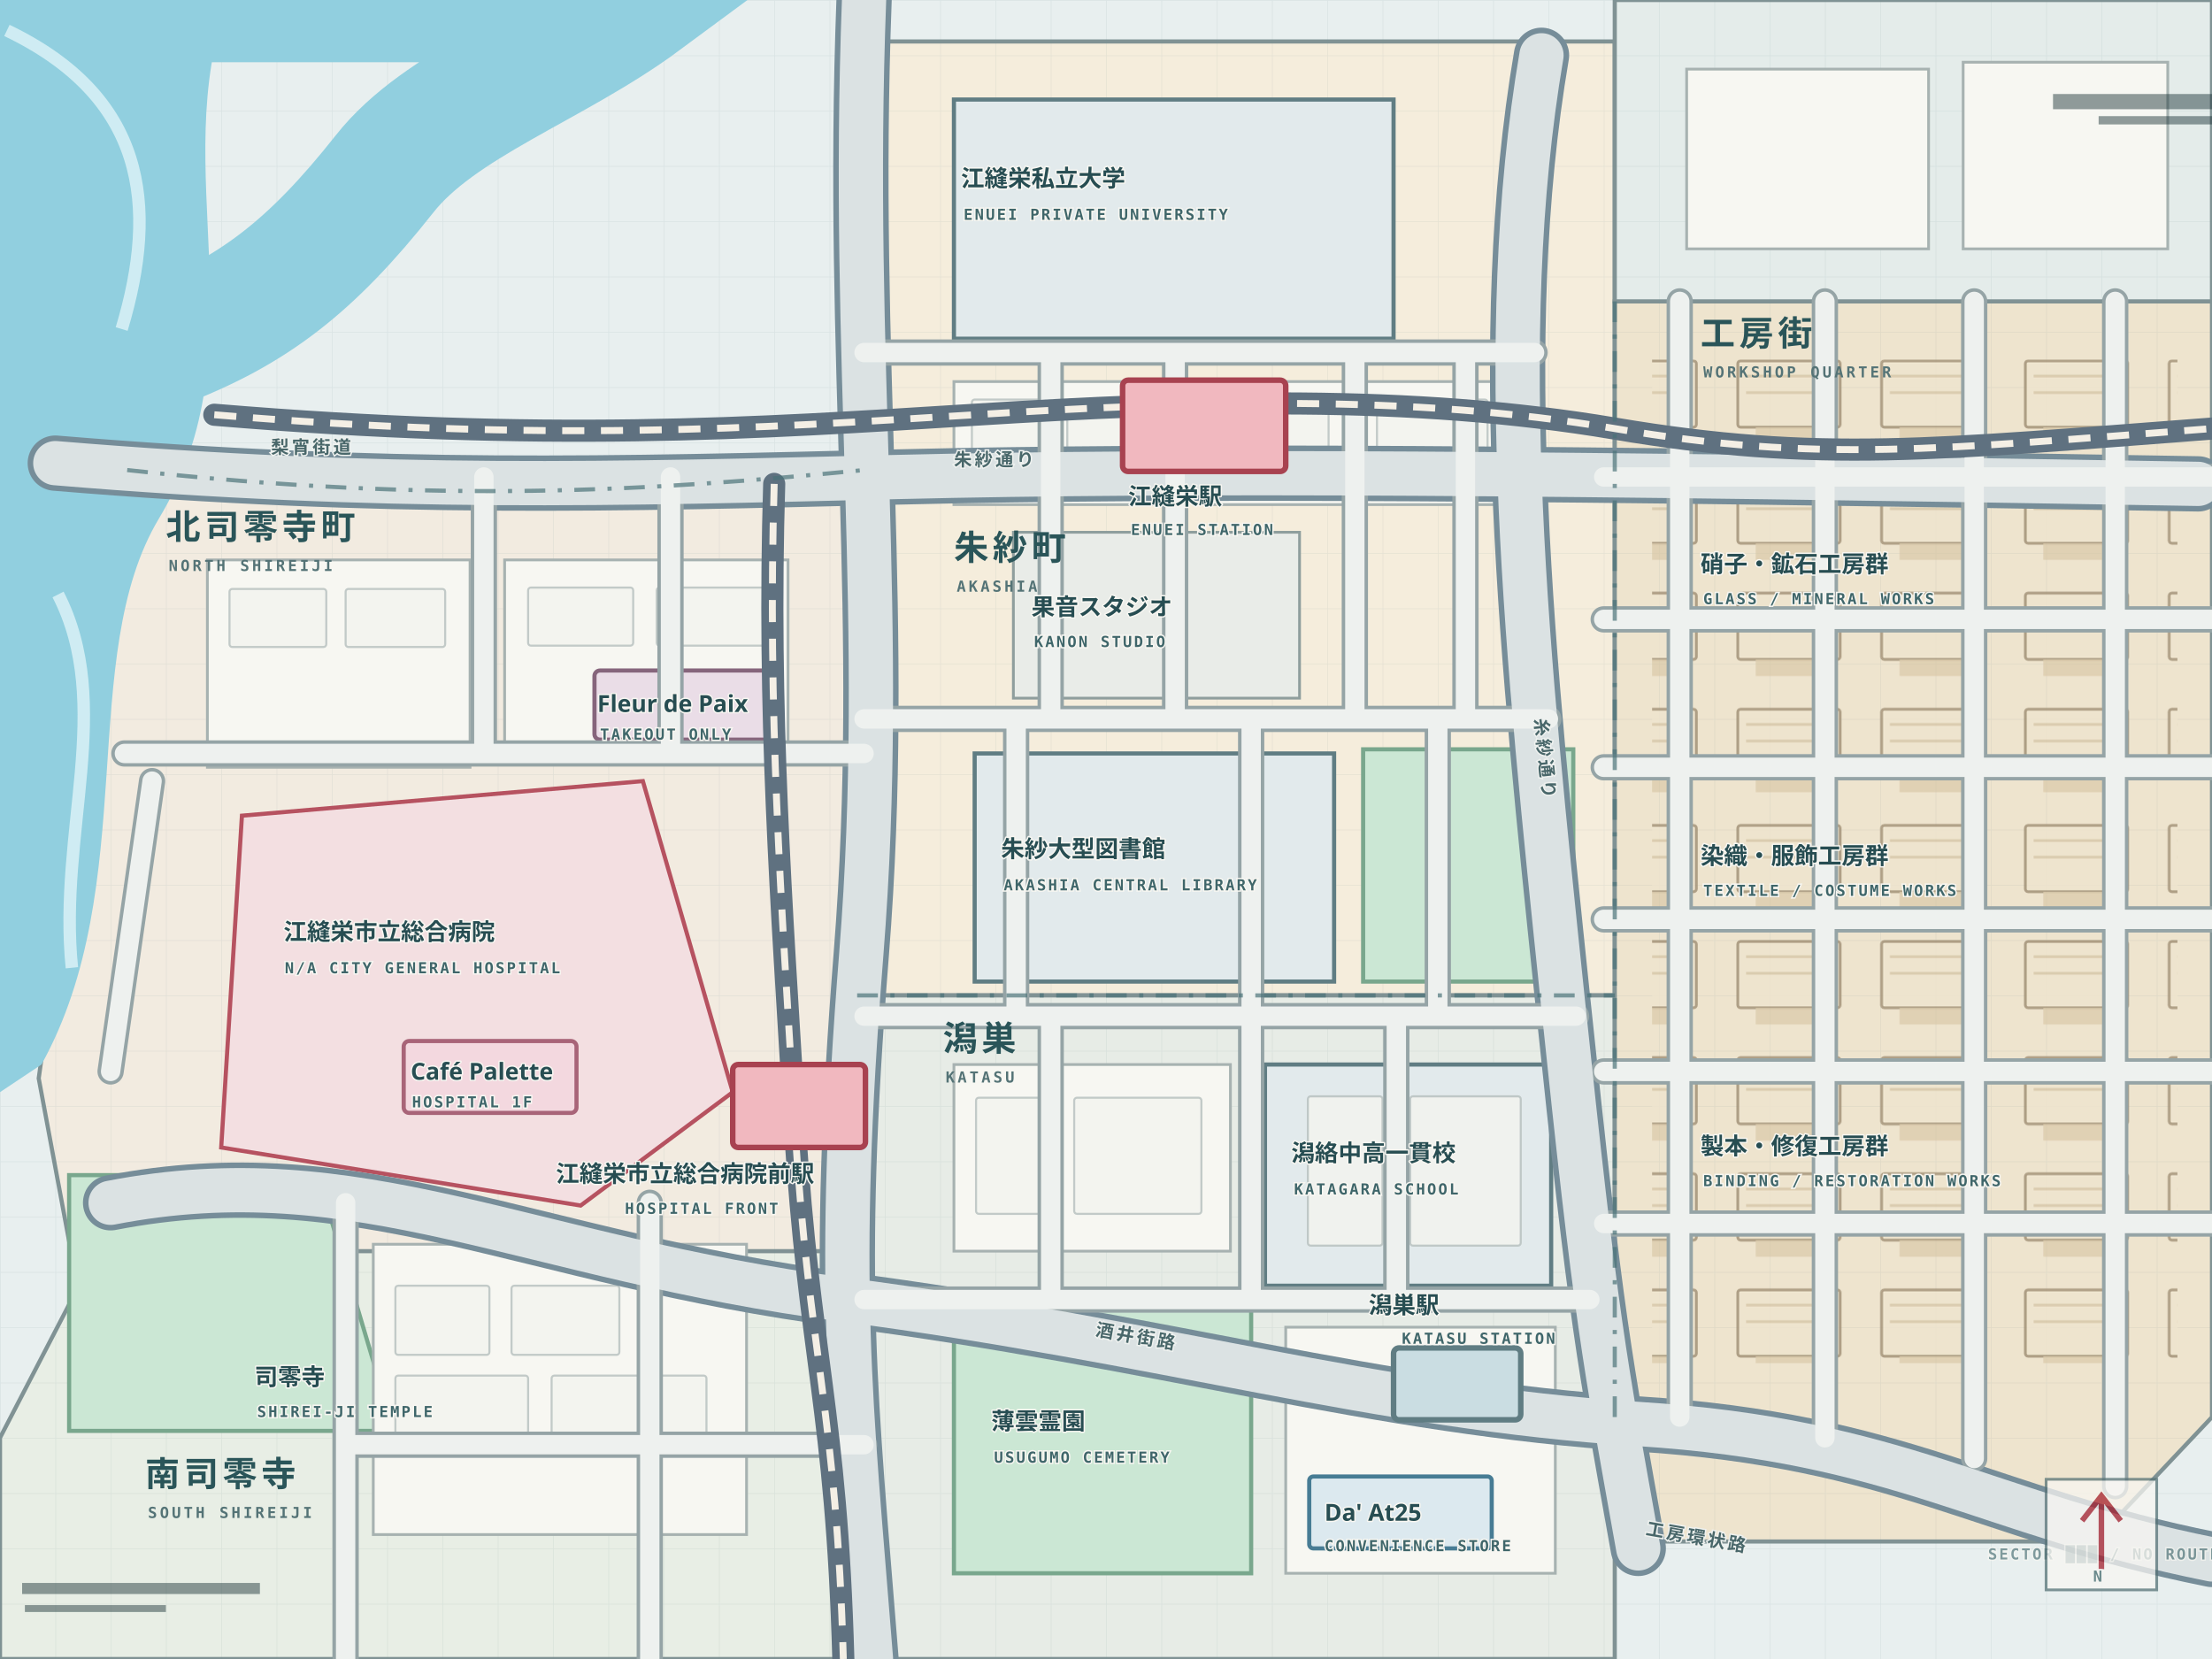
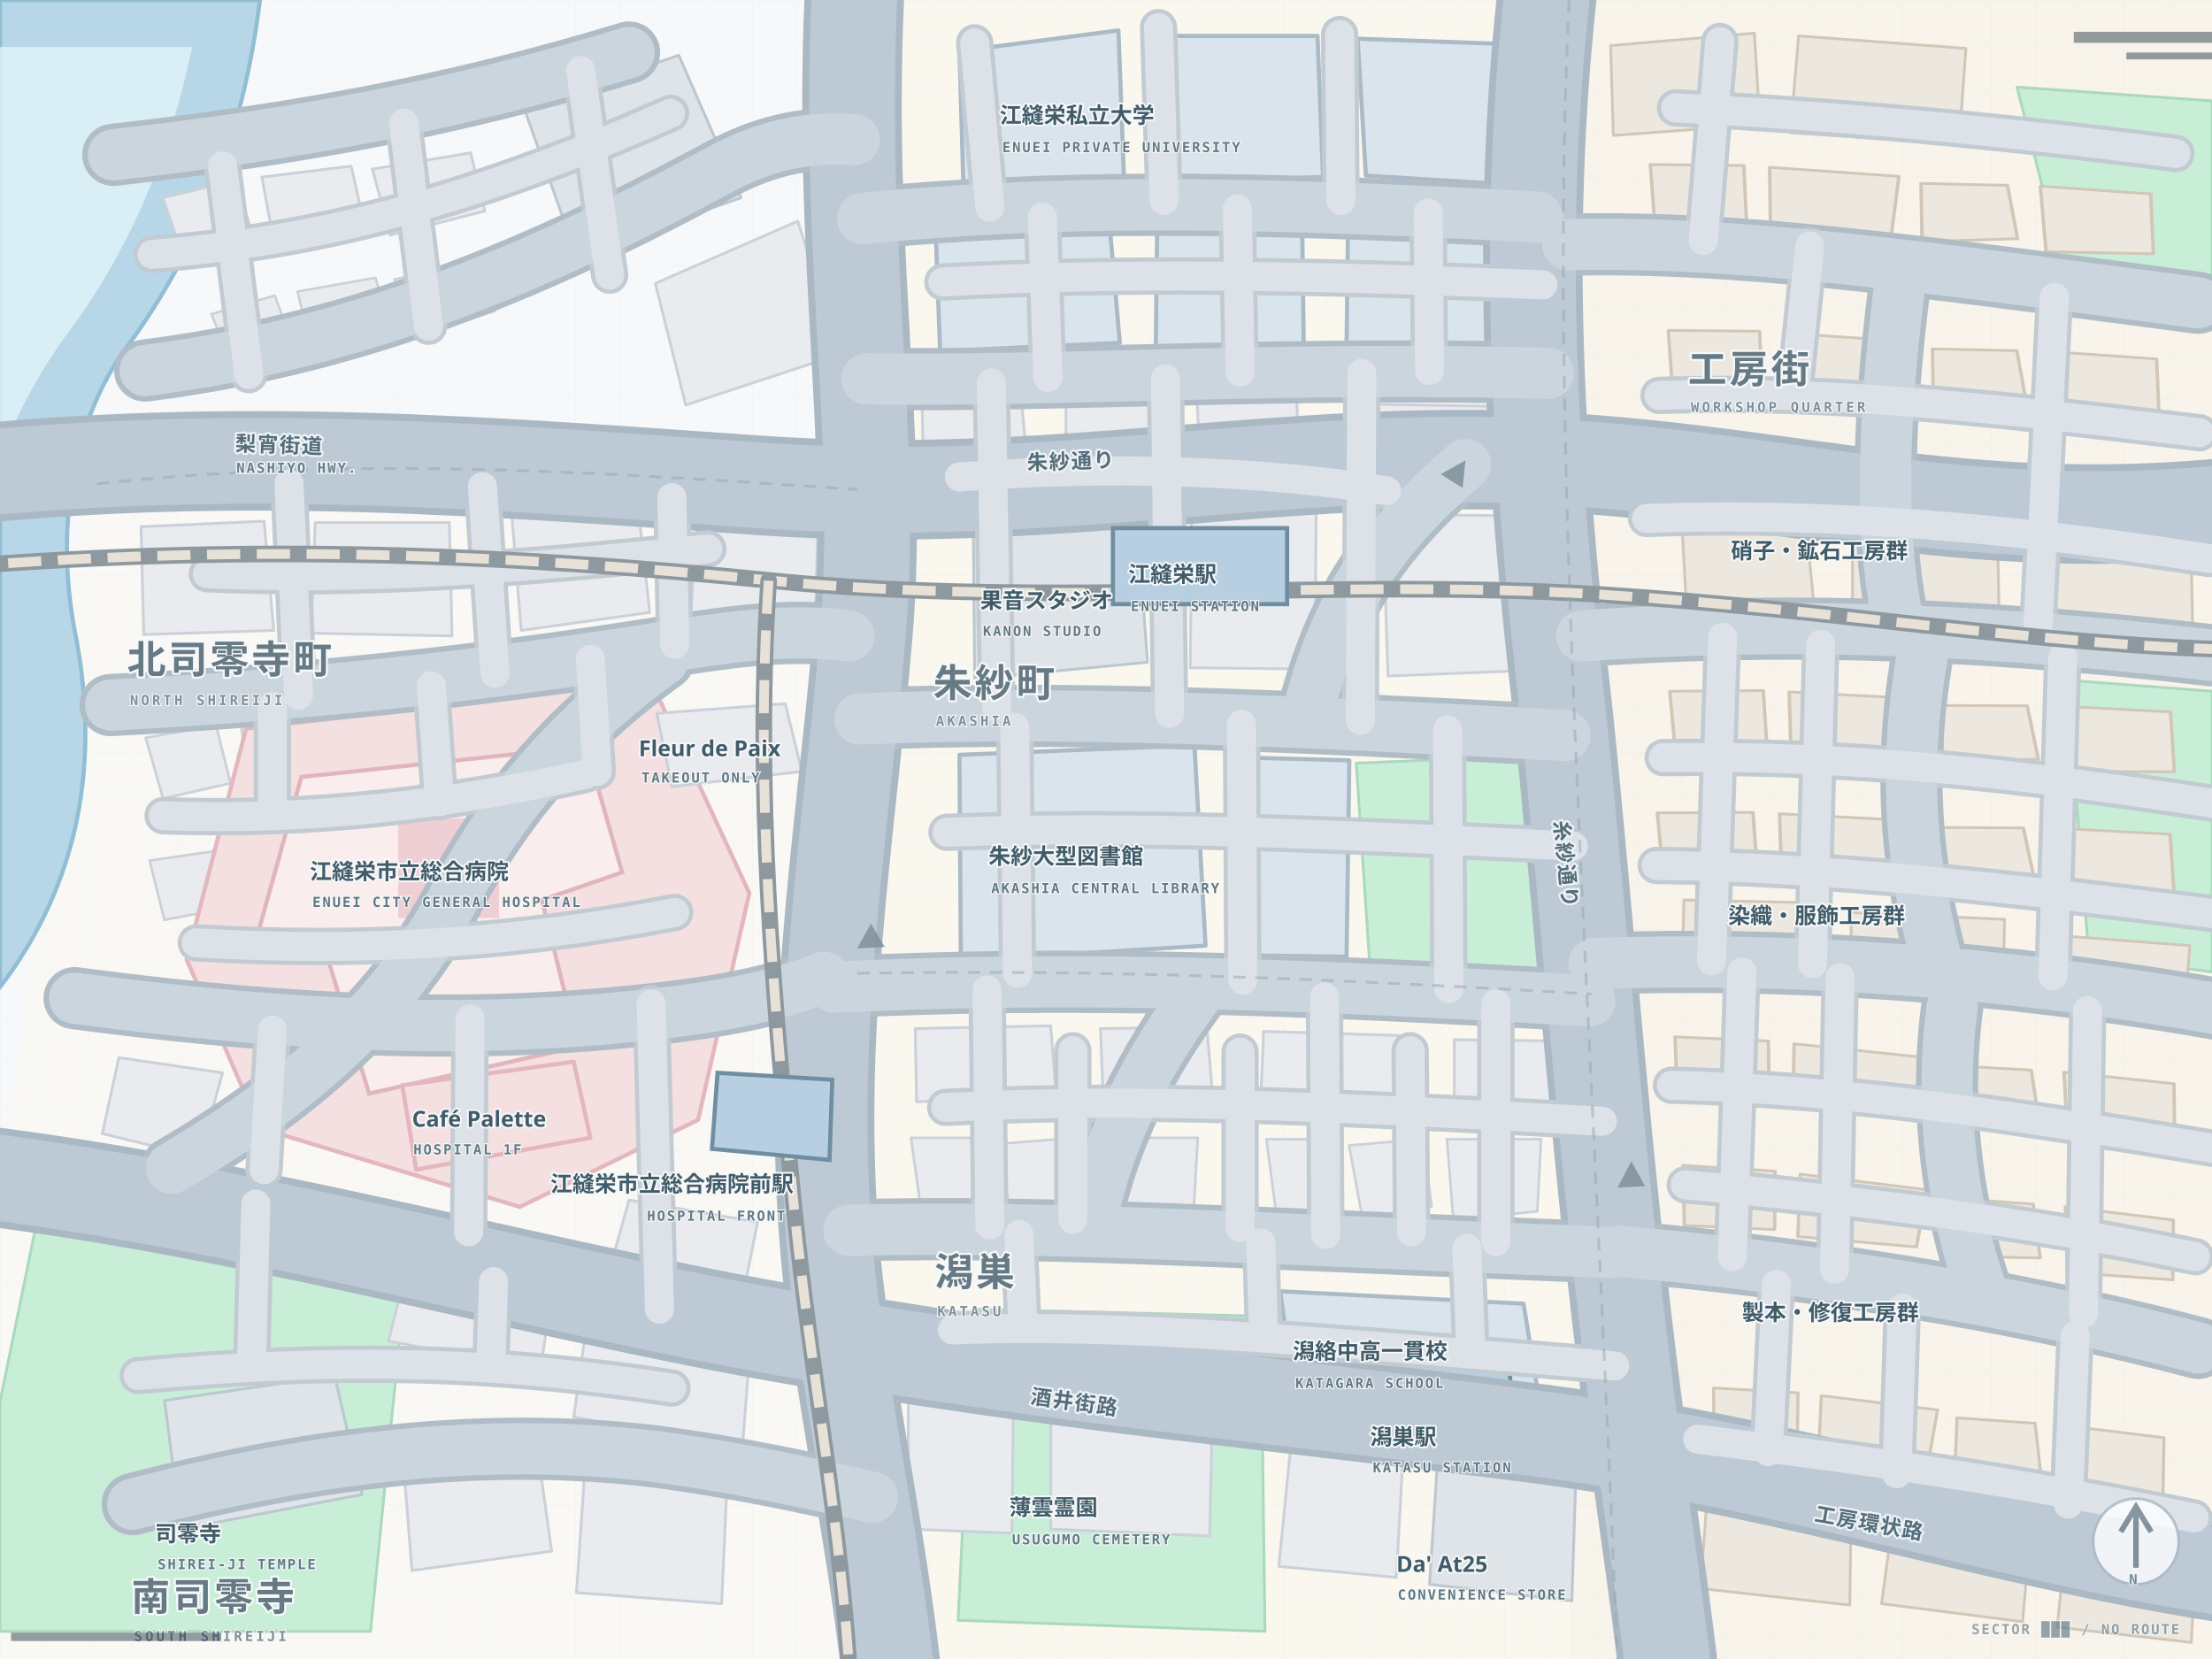
<svg xmlns="http://www.w3.org/2000/svg" width="1600" height="1200" viewBox="0 0 1600 1200" role="img" aria-labelledby="title desc">
  <defs>
-     <pattern id="minorGrid" width="40" height="40" patternUnits="userSpaceOnUse">
-       <path d="M 40 0 L 0 0 0 40" fill="none" stroke="#6e8a8c" stroke-width="1" opacity=".12" />
+     <pattern id="mapGrid" width="32" height="32" patternUnits="userSpaceOnUse">
+       <path d="M32 0H0V32" fill="none" stroke="#738b9a" stroke-width="1" opacity=".045" />
    </pattern>
-     <pattern id="workshopBlocks" width="104" height="84" patternUnits="userSpaceOnUse">
-       <rect x="9" y="9" width="74" height="48" rx="2" fill="#eee4ce" stroke="#9c8b71" stroke-width="2" />
-       <rect x="22" y="57" width="58" height="12" fill="#d7c5a4" opacity=".8" />
-       <path d="M15 20h62M15 32h62" stroke="#c3ad88" stroke-width="2" opacity=".55" />
-     </pattern>
-     <path id="majorRoads" d="M40 335C280 355 445 350 650 345S1130 342 1590 350 M625 0C615 265 642 450 623 690S615 1010 630 1200 M80 870C260 835 380 910 610 940S995 1018 1185 1030S1435 1095 1600 1128 M1115 40C1080 245 1105 480 1130 720S1160 980 1185 1120" />
-     <path id="localRoads" d="M1160 345H1600 M1160 448H1600 M1160 555H1600 M1160 665H1600 M1160 775H1600 M1160 885H1600 M1215 218V1025 M1320 218V1040 M1428 218V1055 M1530 218V1075 M90 545H625 M110 565L80 775 M350 345V545 M485 345V545 M250 870V1200 M470 870V1200 M250 1045H625 M625 255H1110 M625 520H1120 M625 735H1140 M625 940H1150 M760 255V520 M850 255V520 M980 255V520 M1060 255V520 M735 520V735 M905 520V940 M1040 520V735 M760 735V940 M1010 735V940" />
+     <g id="residentialRowA">
+       <path class="building" d="M0 6L54 0l8 45-52 8Z" />
+       <path class="building" d="M73 0h65l5 48-67 3Z" />
+       <path class="building" d="M153 4l72-3 5 43-70 9Z" />
+     </g>
+     <g id="residentialRowB">
+       <path class="building" d="M0 0h45l8 62H8Z" />
+       <path class="building" d="M65 5l58-5 7 54-54 12Z" />
+       <path class="building" d="M142 0h74l-3 58-66 7Z" />
+     </g>
+     <g id="workshopRow">
+       <path class="workshop" d="M0 4L54 0l4 42-53 5Z" />
+       <path class="workshop" d="M69 0h75l-2 42-70 3Z" />
+       <path class="workshop" d="M157 4l50-3 8 38-55 7Z" />
+       <path class="workshop" d="M226 0h64l4 43-62 4Z" />
+     </g>
+     <path id="majorRoads" d="M-40 345C170 322 360 338 548 351C760 366 930 324 1120 334C1305 344 1430 390 1640 364 M620-40C606 175 637 310 624 460C611 612 584 762 603 930C615 1032 637 1125 648 1240 M-50 846C165 869 365 928 560 963C760 999 935 1014 1120 1038C1310 1064 1470 1120 1640 1142 M1122-30C1098 165 1110 337 1131 520C1147 676 1158 840 1181 1018C1193 1104 1202 1164 1210 1235" />
+     <path id="collectorRoads" d="M82 112C215 97 326 77 455 38 M105 268C248 250 375 202 522 122C558 103 588 99 618 101 M80 510C215 503 340 490 468 470C525 461 568 454 614 460 M54 722C183 739 308 748 438 737C505 731 552 724 596 707 M96 1088C234 1052 354 1040 470 1053C532 1061 582 1072 631 1083 M624 158C762 145 890 145 1112 157 M627 274C770 276 924 265 1120 270 M622 520C772 514 928 521 1132 532 M604 714C774 706 929 711 1150 724 M614 890C755 886 906 896 1165 906 M1134 177C1258 174 1391 193 1590 219 M1144 460C1274 451 1410 452 1600 474 M1153 697C1291 692 1445 702 1605 730 M1171 905C1306 917 1453 939 1590 975 M124 845C218 790 287 728 329 648C363 585 408 529 480 477 M1060 336C1003 385 965 435 945 520 M867 718C830 767 801 823 788 889 M1374 207C1360 317 1361 399 1374 454 M1390 477C1376 560 1383 631 1402 699 M1412 729C1401 812 1417 891 1435 938" />
+     <path id="localRoads" d="M110 184C233 174 343 145 485 82 M161 120L180 271 M292 89L310 236 M420 51L441 199 M150 415C260 420 372 412 512 397 M209 350L216 503 M349 352L358 487 M486 360L488 466 M118 590C230 594 328 581 424 560 M142 682C264 689 374 682 488 660 M197 511L197 585 M312 496L318 580 M427 477L432 558 M197 745L191 846 M340 737L339 891 M471 726L477 947 M100 995C242 982 355 984 486 1004 M185 871L182 987 M357 927L355 989 M705 31L716 150 M838 20L842 145 M969 25L970 145 M682 204C809 197 942 199 1116 206 M754 157L758 273 M895 151L897 269 M1033 154L1034 268 M694 345C800 337 910 340 1003 355 M717 277L721 512 M843 274L846 516 M985 270L984 521 M685 602C822 597 954 603 1138 612 M734 526L736 704 M898 524L899 709 M1047 528L1048 715 M684 801C825 794 951 800 1159 811 M714 716L716 886 M958 721L959 893 M1082 726L1082 898 M689 962C810 957 951 970 1168 988 M737 893L740 961 M912 899L914 966 M1061 903L1064 979 M1212 78C1328 84 1443 94 1574 111 M1200 286C1327 282 1440 295 1591 313 M1191 375C1328 370 1463 383 1598 404 M1203 548C1337 546 1456 559 1600 581 M1198 626C1320 627 1452 642 1602 661 M1209 785C1339 788 1463 808 1603 831 M1219 857C1351 869 1462 883 1588 909 M1228 1041C1350 1056 1460 1072 1587 1098 M1244 30L1232 174 M1309 178L1298 284 M1486 215L1474 456 M1246 461L1238 695 M1317 466L1311 697 M1492 476L1485 706 M1260 703L1253 909 M1331 707L1327 918 M1510 731L1507 950 M1285 929L1279 1050 M1376 946L1372 1066 M1501 966L1496 1088 M776 760L776 882 M897 761L897 888 M1020 760L1021 891" />
    <style>
-       .district{stroke:#809294;stroke-width:3}
-       .block{fill:#f7f7f2;stroke:#a7b2b1;stroke-width:2}
-       .building{fill:#e9ece8;stroke:#8f9e9d;stroke-width:2}
-       .public{fill:#e2eaec;stroke:#607d83;stroke-width:3}
-       .medical{fill:#f3dfe1;stroke:#b65260;stroke-width:3}
-       .green{fill:#cbe7d4;stroke:#79a78d;stroke-width:3}
-       .minor-building{fill:#f2f3ef;stroke:#bac3c1;stroke-width:1.5}
-       .road-edge{fill:none;stroke:#768d99;stroke-width:40;stroke-linecap:round;stroke-linejoin:round}
-       .road{fill:none;stroke:#dbe2e3;stroke-width:32;stroke-linecap:round;stroke-linejoin:round}
-       .street-edge{fill:none;stroke:#95a4a6;stroke-width:19;stroke-linecap:round;stroke-linejoin:round}
-       .street{fill:none;stroke:#eef1ef;stroke-width:14;stroke-linecap:round;stroke-linejoin:round}
-       .rail{fill:none;stroke:#5f7180;stroke-width:16;stroke-linecap:round;stroke-linejoin:round}
-       .rail-center{fill:none;stroke:#f4efe5;stroke-width:5;stroke-dasharray:16 12}
-       .district-title{fill:#2a5559;font:700 25px 'Noto Sans JP','Yu Gothic',sans-serif;letter-spacing:3px}
-       .district-en{fill:#547376;font:700 11px ui-monospace,monospace;letter-spacing:2px}
-       .label{fill:#274d52;font:700 17px 'Noto Sans JP','Yu Gothic',sans-serif;paint-order:stroke fill;stroke:#f7f6f1;stroke-width:2px;stroke-linejoin:round}
-       .small{fill:#3f666a;font:700 11px ui-monospace,monospace;letter-spacing:1.4px;paint-order:stroke fill;stroke:#f7f6f1;stroke-width:2px}
-       .roadname{fill:#49676a;font:600 13px 'Noto Sans JP','Yu Gothic',sans-serif;letter-spacing:2px;paint-order:stroke fill;stroke:#eef1ef;stroke-width:2px}
-       .ward-line{fill:none;stroke:#487176;stroke-width:3;stroke-dasharray:15 9 3 9;opacity:.68}
-       .anomaly{fill:#152e32;opacity:.75}
+       .zone-line{fill:none;stroke:#8fa5ad;stroke-width:2;stroke-dasharray:9 7;opacity:.48}
+       .building{fill:#e9ebef;stroke:#cbd1d9;stroke-width:2;stroke-linejoin:round}
+       .building-dark{fill:#dfe4e8;stroke:#bcc7cf;stroke-width:2;stroke-linejoin:round}
+       .public{fill:#d9e4ec;stroke:#aabac7;stroke-width:3;stroke-linejoin:round}
+       .medical{fill:#f4dfe1;stroke:#e3b7bd;stroke-width:3;stroke-linejoin:round}
+       .workshop{fill:#ece8df;stroke:#d2c7b7;stroke-width:2;stroke-linejoin:round}
+       .park{fill:#c8eed8;stroke:#aad9bd;stroke-width:2;stroke-linejoin:round}
+       .water{fill:#b7d6e7;stroke:#91bed4;stroke-width:3}
+       .major-edge{fill:none;stroke:#aab8c4;stroke-width:72;stroke-linecap:round;stroke-linejoin:round}
+       .major-road{fill:none;stroke:#bdcad6;stroke-width:62;stroke-linecap:round;stroke-linejoin:round}
+       .collector-edge{fill:none;stroke:#b1bdc6;stroke-width:45;stroke-linecap:round;stroke-linejoin:round}
+       .collector-road{fill:none;stroke:#cbd5dd;stroke-width:37;stroke-linecap:round;stroke-linejoin:round}
+       .local-edge{fill:none;stroke:#c2cbd2;stroke-width:27;stroke-linecap:round;stroke-linejoin:round}
+       .local-road{fill:none;stroke:#dce2e7;stroke-width:21;stroke-linecap:round;stroke-linejoin:round}
+       .rail-edge{fill:none;stroke:#8e999f;stroke-width:12;stroke-linecap:round}
+       .rail{fill:none;stroke:#e7e1d8;stroke-width:7;stroke-dasharray:24 12;stroke-linecap:butt}
+       .district-title{fill:#667a85;font:700 28px 'Noto Sans JP','Yu Gothic',sans-serif;letter-spacing:2px;paint-order:stroke fill;stroke:#f7f8f9;stroke-width:3px;stroke-linejoin:round}
+       .district-en{fill:#7e8f99;font:700 10px ui-monospace,monospace;letter-spacing:2px;paint-order:stroke fill;stroke:#f7f8f9;stroke-width:1.5px}
+       .label{fill:#405c69;font:700 16px 'Noto Sans JP','Yu Gothic',sans-serif;paint-order:stroke fill;stroke:#f7f8f9;stroke-width:2.5px;stroke-linejoin:round}
+       .small{fill:#607985;font:700 10px ui-monospace,monospace;letter-spacing:1.2px;paint-order:stroke fill;stroke:#f7f8f9;stroke-width:1.5px}
+       .roadname{fill:#536d7a;font:700 15px 'Noto Sans JP','Yu Gothic',sans-serif;letter-spacing:1px;paint-order:stroke fill;stroke:#eef2f5;stroke-width:3px;stroke-linejoin:round}
+       .road-en{fill:#657e8a;font:700 10px ui-monospace,monospace;letter-spacing:1.3px;paint-order:stroke fill;stroke:#eef2f5;stroke-width:2px}
+       .station{fill:#b7cfe1;stroke:#6f8ea2;stroke-width:3}
+       .anomaly{fill:#1b333b;opacity:.7}
    </style>
  </defs>
-   <rect width="1600" height="1200" fill="#e8efef" />
-   <path class="district" fill="#f2ebe0" d="M90 340H625V905L520 1005H70L28 780Z" />
-   <path class="district" fill="#e8eee5" d="M70 905H620V1200H0V1040Z" />
-   <path class="district" fill="#f5eddc" d="M625 30H1168V720H625Z" />
-   <path class="district" fill="#e7ece6" d="M620 720H1168V1200H620Z" />
-   <path class="district" fill="#eee4ce" d="M1168 218H1600V1025L1515 1115H1168Z" />
-   <path class="district" fill="#e4ecea" d="M1168 0H1600V218H1168Z" />
-   <rect width="1600" height="1200" fill="url(#minorGrid)" />
-   <path d="M0 0H165C120 123 190 250 115 375C55 475 102 640 30 770L0 790Z" fill="#91cfdf" />
-   <path d="M0 0H465C400 48 318 75 278 126C225 193 183 225 118 250" fill="none" stroke="#91cfdf" stroke-width="90" />
-   <path d="M5 22C105 70 115 148 88 238M42 430C83 510 42 602 52 700" fill="none" stroke="#d6f0f5" stroke-width="9" opacity=".9" />
-   <path d="M1195 260H1575V986H1195Z" fill="url(#workshopBlocks)" opacity=".78" />
-   <g>
-     <path class="block" d="M150 405H340V555H150Z" />
-     <path class="block" d="M365 405H570V540H365Z" />
-     <path class="medical" d="M175 590L465 565L530 790L420 872L160 830Z" />
-     <rect x="292" y="753" width="125" height="52" rx="4" fill="#f3d8df" stroke="#a86478" stroke-width="3" />
-     <rect x="430" y="485" width="128" height="50" rx="4" fill="#eadde7" stroke="#86657c" stroke-width="3" />
-     <path class="green" d="M50 850H230L285 1035H50Z" />
-     <path class="block" d="M270 900H540V1110H270Z" />
-     <path class="public" d="M690 72H1008V245H690Z" />
-     <path class="block" d="M690 276H850V365H690Z" />
-     <path class="block" d="M875 276H1095V365H875Z" />
-     <path class="building" d="M733 385H940V505H733Z" />
-     <path class="public" d="M705 545H965V710H705Z" />
-     <path class="green" d="M986 542H1138V710H986Z" />
-     <path class="block" d="M690 770H890V905H690Z" />
-     <path class="public" d="M915 770H1122V930H915Z" />
-     <path class="green" d="M690 942H905V1138H690Z" />
-     <path class="block" d="M930 960H1125V1138H930Z" />
-     <rect x="947" y="1068" width="132" height="52" rx="3" fill="#dce9ef" stroke="#477c94" stroke-width="3" />
-     <path class="block" d="M1220 50H1395V180H1220Z" />
-     <path class="block" d="M1420 45H1568V180H1420Z" />
-   </g>
-   <g opacity=".86">
-     <rect class="minor-building" x="166" y="426" width="70" height="42" rx="2" />
-     <rect class="minor-building" x="250" y="426" width="72" height="42" rx="2" />
-     <rect class="minor-building" x="382" y="425" width="76" height="42" rx="2" />
-     <rect class="minor-building" x="475" y="425" width="78" height="42" rx="2" />
-     <rect class="minor-building" x="286" y="930" width="68" height="50" rx="2" />
-     <rect class="minor-building" x="370" y="930" width="78" height="50" rx="2" />
-     <rect class="minor-building" x="286" y="995" width="96" height="54" rx="2" />
-     <rect class="minor-building" x="399" y="995" width="112" height="54" rx="2" />
-     <rect class="minor-building" x="703" y="289" width="50" height="54" rx="2" />
-     <rect class="minor-building" x="772" y="289" width="58" height="54" rx="2" />
-     <rect class="minor-building" x="887" y="289" width="74" height="54" rx="2" />
-     <rect class="minor-building" x="996" y="289" width="80" height="54" rx="2" />
-     <rect class="minor-building" x="706" y="794" width="52" height="84" rx="2" />
-     <rect class="minor-building" x="777" y="794" width="92" height="84" rx="2" />
-     <rect class="minor-building" x="946" y="793" width="54" height="108" rx="2" />
-     <rect class="minor-building" x="1020" y="793" width="80" height="108" rx="2" />
+   <rect width="1600" height="1200" fill="#f7f8f9" />
+   <path fill="#f9f8f5" d="M64 345H618V1200H0V880Z" />
+   <path fill="#faf7ef" d="M620 0H1135V1200H620Z" />
+   <path fill="#f8f4eb" d="M1135 0H1600V1200H1135Z" />
+   <rect width="1600" height="1200" fill="url(#mapGrid)" />
+   <path class="water" d="M0 0H188C176 98 143 182 91 252C55 301 39 377 54 456C76 565 49 650 0 714Z" />
+   <path fill="#e5f5fa" d="M0 34H139C123 111 94 181 49 241C31 265 15 294 0 330Z" opacity=".75" />
+   <path class="park" d="M28 877L179 860L293 929L268 1180H0V1014Z" />
+   <path class="park" d="M981 552L1125 546L1138 703L991 701Z" />
+   <path class="park" d="M704 947L912 952L915 1180L693 1172Z" />
+   <path class="park" d="M1459 63L1600 73V207L1492 193Z" />
+   <path class="park" d="M1495 492L1600 500V703L1511 692Z" />
+   <g>
+     <use href="#residentialRowA" transform="translate(117 137) rotate(-7)" />
+     <use href="#residentialRowA" transform="translate(152 222) rotate(-10) scale(.88)" />
+     <path class="building-dark" d="M379 78l112-38 45 103-119 42Z" />
+     <path class="building" d="M474 205l103-45 31 96-112 37Z" />
+     <path class="building" d="M102 381l89-4 7 79-94 3Z" />
+     <path class="building" d="M228 378h97l2 82-102-2Z" />
+     <path class="building" d="M370 370l91-8 9 81-93 13Z" />
+     <path class="building" d="M505 368l87-5-2 77-91 12Z" />
+     <path class="public" d="M694 37L809 22l4 106-116 11Z" />
+     <path class="public" d="M848 26h105l4 102-109 4Z" />
+     <path class="public" d="M982 28l111 4 7 102-112-7Z" />
+     <path class="public" d="M677 173l126-6 7 81-130 6Z" />
+     <path class="public" d="M837 165l105 3 1 81-107 3Z" />
+     <path class="public" d="M975 166l128 1 3 82-132 1Z" />
+     <path class="building" d="M667 294l72-3 4 45-75 4Z" />
+     <path class="building" d="M771 293l61-2 2 44-63 4Z" />
+     <path class="building" d="M866 291l72-1 2 46-72 1Z" />
+     <path class="building" d="M973 292l114 2-2 47-112-2Z" />
+     <path class="building-dark" d="M704 378l118-9 8 110-125 12Z" />
+     <path class="building" d="M862 367l90 4-1 113-90-1Z" />
+     <path class="building" d="M1000 372l91 1 13 112-100 4Z" />
+   </g>
+   <g>
+     <use href="#residentialRowA" transform="translate(105 528) rotate(-4) scale(.95)" />
+     <use href="#residentialRowA" transform="translate(108 617) rotate(-2) scale(.92)" />
+     <path class="medical" d="M178 527L471 493L542 646L505 810L376 873L188 816L135 694Z" />
+     <path fill="#f9eded" stroke="#e0b6bc" stroke-width="3" d="M218 562l206-22 26 91-58 20 26 106-151 34-34-111-50 8Z" />
+     <path fill="#eecfd4" d="M288 592h73v72h-73Z" />
+     <path class="medical" d="M291 785l124-17 12 55-126 23Z" />
+     <path class="building" d="M475 516l93-7 12 49-94 11Z" />
+     <path class="building" d="M86 765l75 11-17 61-70-17Z" />
+     <path class="building" d="M455 868l93 16-14 70-98-18Z" />
+     <path class="building" d="M296 910l104 18-9 63-110-21Z" />
+     <path class="building" d="M425 953l118 17-6 77-122-22Z" />
+     <path class="building-dark" d="M119 1013l123-18 20 86-131 25Z" />
+     <path class="building" d="M291 1049l96-13 12 86-101 14Z" />
+     <path class="building" d="M423 1064l103 6-4 90-105-8Z" />
+   </g>
+   <g>
+     <path class="public" d="M694 546l170-7 8 145-177 11Z" />
+     <path class="public" d="M903 548l73 2-2 142-77-1Z" />
+     <path class="building" d="M662 744l98-2 4 50-101 5Z" />
+     <path class="building" d="M796 744l77-1 4 49-79 2Z" />
+     <path class="building" d="M914 746l98 3-2 48-98-3Z" />
+     <path class="building" d="M1052 752l77 1 2 47-79-1Z" />
+     <use href="#residentialRowB" transform="translate(659 823) scale(.96 .9)" />
+     <use href="#residentialRowB" transform="translate(916 824) scale(.92 .9)" />
+     <path class="public" d="M926 934l176 9 13 80-179-15Z" />
+     <path class="building" d="M657 1012l76 2-1 95-75-3Z" />
+     <path class="building" d="M760 1016l117 5-2 90-115-5Z" />
+     <path class="building" d="M934 1042l81 8-5 91-85-8Z" />
+     <path class="building-dark" d="M1040 1054l100 9-3 95-103-12Z" />
+     <path class="station" d="M986 969l105 8 3 44-109-9Z" />
+   </g>
+   <g>
+     <use href="#workshopRow" transform="translate(1194 115) rotate(4) scale(1.25 1)" />
+     <use href="#workshopRow" transform="translate(1207 235) rotate(4) scale(1.22 1)" />
+     <use href="#workshopRow" transform="translate(1194 328) rotate(4) scale(1.27 1)" />
+     <use href="#workshopRow" transform="translate(1208 496) rotate(3) scale(1.25 1)" />
+     <use href="#workshopRow" transform="translate(1199 584) rotate(3) scale(1.28 1)" />
+     <use href="#workshopRow" transform="translate(1212 746) rotate(6) scale(1.25 1)" />
+     <use href="#workshopRow" transform="translate(1218 839) rotate(7) scale(1.23 1)" />
+     <use href="#workshopRow" transform="translate(1240 1000) rotate(7) scale(1.13 1)" />
+     <path class="workshop" d="M1165 33l104-9 4 66-106 8Z" />
+     <path class="workshop" d="M1301 26l121 9-5 69-122-8Z" />
+     <path class="workshop" d="M1217 386l90-2 5 54-92 4Z" />
+     <path class="workshop" d="M1340 389l105 4 1 53-106-3Z" />
+     <path class="workshop" d="M1480 399l105 6 1 48-107-4Z" />
+     <path class="workshop" d="M1218 651l92 2-2 43-91-3Z" />
+     <path class="workshop" d="M1339 660l111 5-1 38-110-4Z" />
+     <path class="workshop" d="M1479 676l105 8-3 36-103-9Z" />
+     <path class="workshop" d="M1235 1080l104 8-1 73-108-12Z" />
+     <path class="workshop" d="M1370 1093l99 11-6 69-102-13Z" />
+     <path class="workshop" d="M1495 1110l94 10-4 68-97-11Z" />
  </g>
  <g id="road-network">
-     <use href="#majorRoads" class="road-edge" />
-     <use href="#localRoads" class="street-edge" />
-     <use href="#majorRoads" class="road" />
-     <use href="#localRoads" class="street" />
-   </g>
-   <path class="rail" d="M155 300C395 320 545 310 705 300S1020 285 1168 310S1400 325 1600 310" />
-   <path class="rail-center" d="M155 300C395 320 545 310 705 300S1020 285 1168 310S1400 325 1600 310" />
-   <path class="rail" d="M560 350C555 515 565 650 575 815S605 1020 610 1200" />
-   <path class="rail-center" d="M560 350C555 515 565 650 575 815S605 1020 610 1200" />
-   <path class="ward-line" d="M92 340C320 365 470 355 625 340" />
-   <path class="ward-line" d="M620 720H1168" />
-   <path class="ward-line" d="M1168 218V1025" />
-   <g>
-     <rect x="812" y="275" width="118" height="66" rx="4" fill="#f1b8bf" stroke="#a84250" stroke-width="4" />
-     <rect x="530" y="770" width="96" height="60" rx="4" fill="#f1b8bf" stroke="#a84250" stroke-width="4" />
-     <rect x="1008" y="975" width="92" height="52" rx="4" fill="#cadde2" stroke="#607d83" stroke-width="4" />
-   </g>
-   <g>
-     <text class="district-title" x="120" y="390">北司零寺町</text>
-     <text class="district-en" x="122" y="413">NORTH SHIREIJI</text>
-     <text class="district-title" x="105" y="1075">南司零寺</text>
-     <text class="district-en" x="107" y="1098">SOUTH SHIREIJI</text>
-     <text class="district-title" x="690" y="405">朱紗町</text>
-     <text class="district-en" x="692" y="428">AKASHIA</text>
-     <text class="district-title" x="682" y="760">潟巣</text>
-     <text class="district-en" x="684" y="783">KATASU</text>
-     <text class="district-title" x="1230" y="250">工房街</text>
-     <text class="district-en" x="1232" y="273">WORKSHOP QUARTER</text>
-   </g>
-   <g>
-     <text class="label" x="205" y="680">江縫栄市立総合病院</text>
-     <text class="small" x="206" y="704">N/A CITY GENERAL HOSPITAL</text>
-     <text class="label" x="297" y="781">Café Palette</text>
-     <text class="small" x="298" y="801">HOSPITAL 1F</text>
-     <text class="label" x="432" y="515">Fleur de Paix</text>
-     <text class="small" x="434" y="535">TAKEOUT ONLY</text>
-     <text class="label" x="695" y="135">江縫栄私立大学</text>
-     <text class="small" x="697" y="159">ENUEI PRIVATE UNIVERSITY</text>
-     <text class="label" x="746" y="445">果音スタジオ</text>
-     <text class="small" x="748" y="468">KANON STUDIO</text>
-     <text class="label" x="724" y="620">朱紗大型図書館</text>
-     <text class="small" x="726" y="644">AKASHIA CENTRAL LIBRARY</text>
-     <text class="label" x="184" y="1002">司零寺</text>
-     <text class="small" x="186" y="1025">SHIREI-JI TEMPLE</text>
-     <text class="label" x="934" y="840">潟絡中高一貫校</text>
-     <text class="small" x="936" y="864">KATAGARA SCHOOL</text>
-     <text class="label" x="717" y="1034">薄雲霊園</text>
-     <text class="small" x="719" y="1058">USUGUMO CEMETERY</text>
-   </g>
-   <g>
-     <text class="label" x="816" y="365">江縫栄駅</text>
-     <text class="small" x="818" y="387">ENUEI STATION</text>
-     <text class="label" x="402" y="855">江縫栄市立総合病院前駅</text>
-     <text class="small" x="452" y="878">HOSPITAL FRONT</text>
-     <text class="label" x="990" y="950">潟巣駅</text>
-     <text class="small" x="1014" y="972">KATASU STATION</text>
-     <text class="label" x="958" y="1100">Da' At25</text>
-     <text class="small" x="958" y="1122">CONVENIENCE STORE</text>
-   </g>
-   <g>
-     <text class="label" x="1230" y="414">硝子・鉱石工房群</text>
-     <text class="small" x="1232" y="437">GLASS / MINERAL WORKS</text>
-     <text class="label" x="1230" y="625">染織・服飾工房群</text>
-     <text class="small" x="1232" y="648">TEXTILE / COSTUME WORKS</text>
-     <text class="label" x="1230" y="835">製本・修復工房群</text>
-     <text class="small" x="1232" y="858">BINDING / RESTORATION WORKS</text>
-   </g>
-   <text class="roadname" x="196" y="328">梨宵街道</text>
-   <text class="roadname" x="690" y="337">朱紗通り</text>
-   <text class="roadname" x="792" y="966" transform="rotate(10 792 966)">酒井街路</text>
-   <text class="roadname" x="1110" y="520" transform="rotate(84 1110 520)">糸紗通り</text>
-   <text class="roadname" x="1190" y="1110" transform="rotate(10 1190 1110)">工房環状路</text>
-   <g opacity=".62">
-     <rect class="anomaly" x="1485" y="68" width="115" height="11" />
-     <rect class="anomaly" x="1518" y="84" width="82" height="6" />
-     <rect class="anomaly" x="16" y="1145" width="172" height="8" />
-     <rect class="anomaly" x="18" y="1161" width="102" height="5" />
-     <text class="small" x="1438" y="1128">SECTOR ███ / NO ROUTE</text>
-   </g>
-   <g transform="translate(1480 1070)" opacity=".74">
-     <path d="M0 0h80v80H0z" fill="#f7f6f1" stroke="#557275" stroke-width="2" />
-     <path d="M40 12V65M26 30l14-18 14 18" fill="none" stroke="#a51f2d" stroke-width="4" />
-     <text class="small" x="34" y="74">N</text>
+     <use href="#majorRoads" class="major-edge" />
+     <use href="#collectorRoads" class="collector-edge" />
+     <use href="#localRoads" class="local-edge" />
+     <use href="#majorRoads" class="major-road" />
+     <use href="#collectorRoads" class="collector-road" />
+     <use href="#localRoads" class="local-road" />
+   </g>
+   <path class="rail-edge" d="M-30 410C185 393 370 401 558 420C760 440 962 418 1157 430C1330 441 1475 467 1620 470" />
+   <path class="rail" d="M-30 410C185 393 370 401 558 420C760 440 962 418 1157 430C1330 441 1475 467 1620 470" />
+   <path class="rail-edge" d="M556 420C546 570 559 720 574 870C587 999 609 1106 615 1220" />
+   <path class="rail" d="M556 420C546 570 559 720 574 870C587 999 609 1106 615 1220" />
+   <path class="station" d="M805 382h126v55H805Z" />
+   <path class="station" d="M519 776l83 5-2 58-85-8Z" />
+   <path class="zone-line" d="M70 350C265 329 436 342 620 354M620 704C800 701 962 708 1151 719M1135 0C1120 310 1148 662 1170 1200" />
+   <g>
+     <text class="district-title" x="92" y="487">北司零寺町</text>
+     <text class="district-en" x="94" y="510">NORTH SHIREIJI</text>
+     <text class="district-title" x="95" y="1165">南司零寺</text>
+     <text class="district-en" x="97" y="1187">SOUTH SHIREIJI</text>
+     <text class="district-title" x="675" y="504">朱紗町</text>
+     <text class="district-en" x="677" y="525">AKASHIA</text>
+     <text class="district-title" x="676" y="930">潟巣</text>
+     <text class="district-en" x="678" y="952">KATASU</text>
+     <text class="district-title" x="1221" y="277">工房街</text>
+     <text class="district-en" x="1223" y="298">WORKSHOP QUARTER</text>
+   </g>
+   <g>
+     <text class="label" x="224" y="636">江縫栄市立総合病院</text>
+     <text class="small" x="226" y="656">ENUEI CITY GENERAL HOSPITAL</text>
+     <text class="label" x="298" y="815">Café Palette</text>
+     <text class="small" x="299" y="835">HOSPITAL 1F</text>
+     <text class="label" x="462" y="547">Fleur de Paix</text>
+     <text class="small" x="464" y="566">TAKEOUT ONLY</text>
+     <text class="label" x="723" y="89">江縫栄私立大学</text>
+     <text class="small" x="725" y="110">ENUEI PRIVATE UNIVERSITY</text>
+     <text class="label" x="709" y="440">果音スタジオ</text>
+     <text class="small" x="711" y="460">KANON STUDIO</text>
+     <text class="label" x="715" y="625">朱紗大型図書館</text>
+     <text class="small" x="717" y="646">AKASHIA CENTRAL LIBRARY</text>
+     <text class="label" x="112" y="1115">司零寺</text>
+     <text class="small" x="114" y="1135">SHIREI-JI TEMPLE</text>
+     <text class="label" x="935" y="983">潟絡中高一貫校</text>
+     <text class="small" x="937" y="1004">KATAGARA SCHOOL</text>
+     <text class="label" x="730" y="1096">薄雲霊園</text>
+     <text class="small" x="732" y="1117">USUGUMO CEMETERY</text>
+     <text class="label" x="816" y="421">江縫栄駅</text>
+     <text class="small" x="818" y="442">ENUEI STATION</text>
+     <text class="label" x="398" y="862">江縫栄市立総合病院前駅</text>
+     <text class="small" x="468" y="883">HOSPITAL FRONT</text>
+     <text class="label" x="991" y="1045">潟巣駅</text>
+     <text class="small" x="993" y="1065">KATASU STATION</text>
+     <text class="label" x="1010" y="1137">Da' At25</text>
+     <text class="small" x="1011" y="1157">CONVENIENCE STORE</text>
+     <text class="label" x="1252" y="404">硝子・鉱石工房群</text>
+     <text class="label" x="1250" y="668">染織・服飾工房群</text>
+     <text class="label" x="1260" y="955">製本・修復工房群</text>
+   </g>
+   <g>
+     <text class="roadname" x="170" y="326" transform="rotate(2 170 326)">梨宵街道</text>
+     <text class="road-en" x="171" y="342">NASHIYO HWY.</text>
+     <text class="roadname" x="743" y="340" transform="rotate(-2 743 340)">朱紗通り</text>
+     <text class="roadname" x="745" y="1015" transform="rotate(8 745 1015)">酒井街路</text>
+     <text class="roadname" x="1124" y="594" transform="rotate(84 1124 594)">糸紗通り</text>
+     <text class="roadname" x="1312" y="1100" transform="rotate(10 1312 1100)">工房環状路</text>
+     <path d="M1042 343l18-10-2 20ZM1180 840l10 18-20 1ZM630 668l-10 18 20-1Z" fill="#83949f" opacity=".9" />
+   </g>
+   <g opacity=".66">
+     <rect class="anomaly" x="1500" y="23" width="100" height="8" />
+     <rect class="anomaly" x="1538" y="38" width="62" height="5" />
+     <rect class="anomaly" x="8" y="1181" width="152" height="6" />
+     <text class="small" x="1426" y="1182">SECTOR ███ / NO ROUTE</text>
+   </g>
+   <g transform="translate(1510 1080)" opacity=".78">
+     <circle cx="35" cy="35" r="31" fill="#fff" stroke="#aab8c4" stroke-width="2" />
+     <path d="M35 10V54M24 28l11-18 11 18" fill="none" stroke="#6e818c" stroke-width="4" />
+     <text class="small" x="30" y="66">N</text>
  </g>
</svg>
